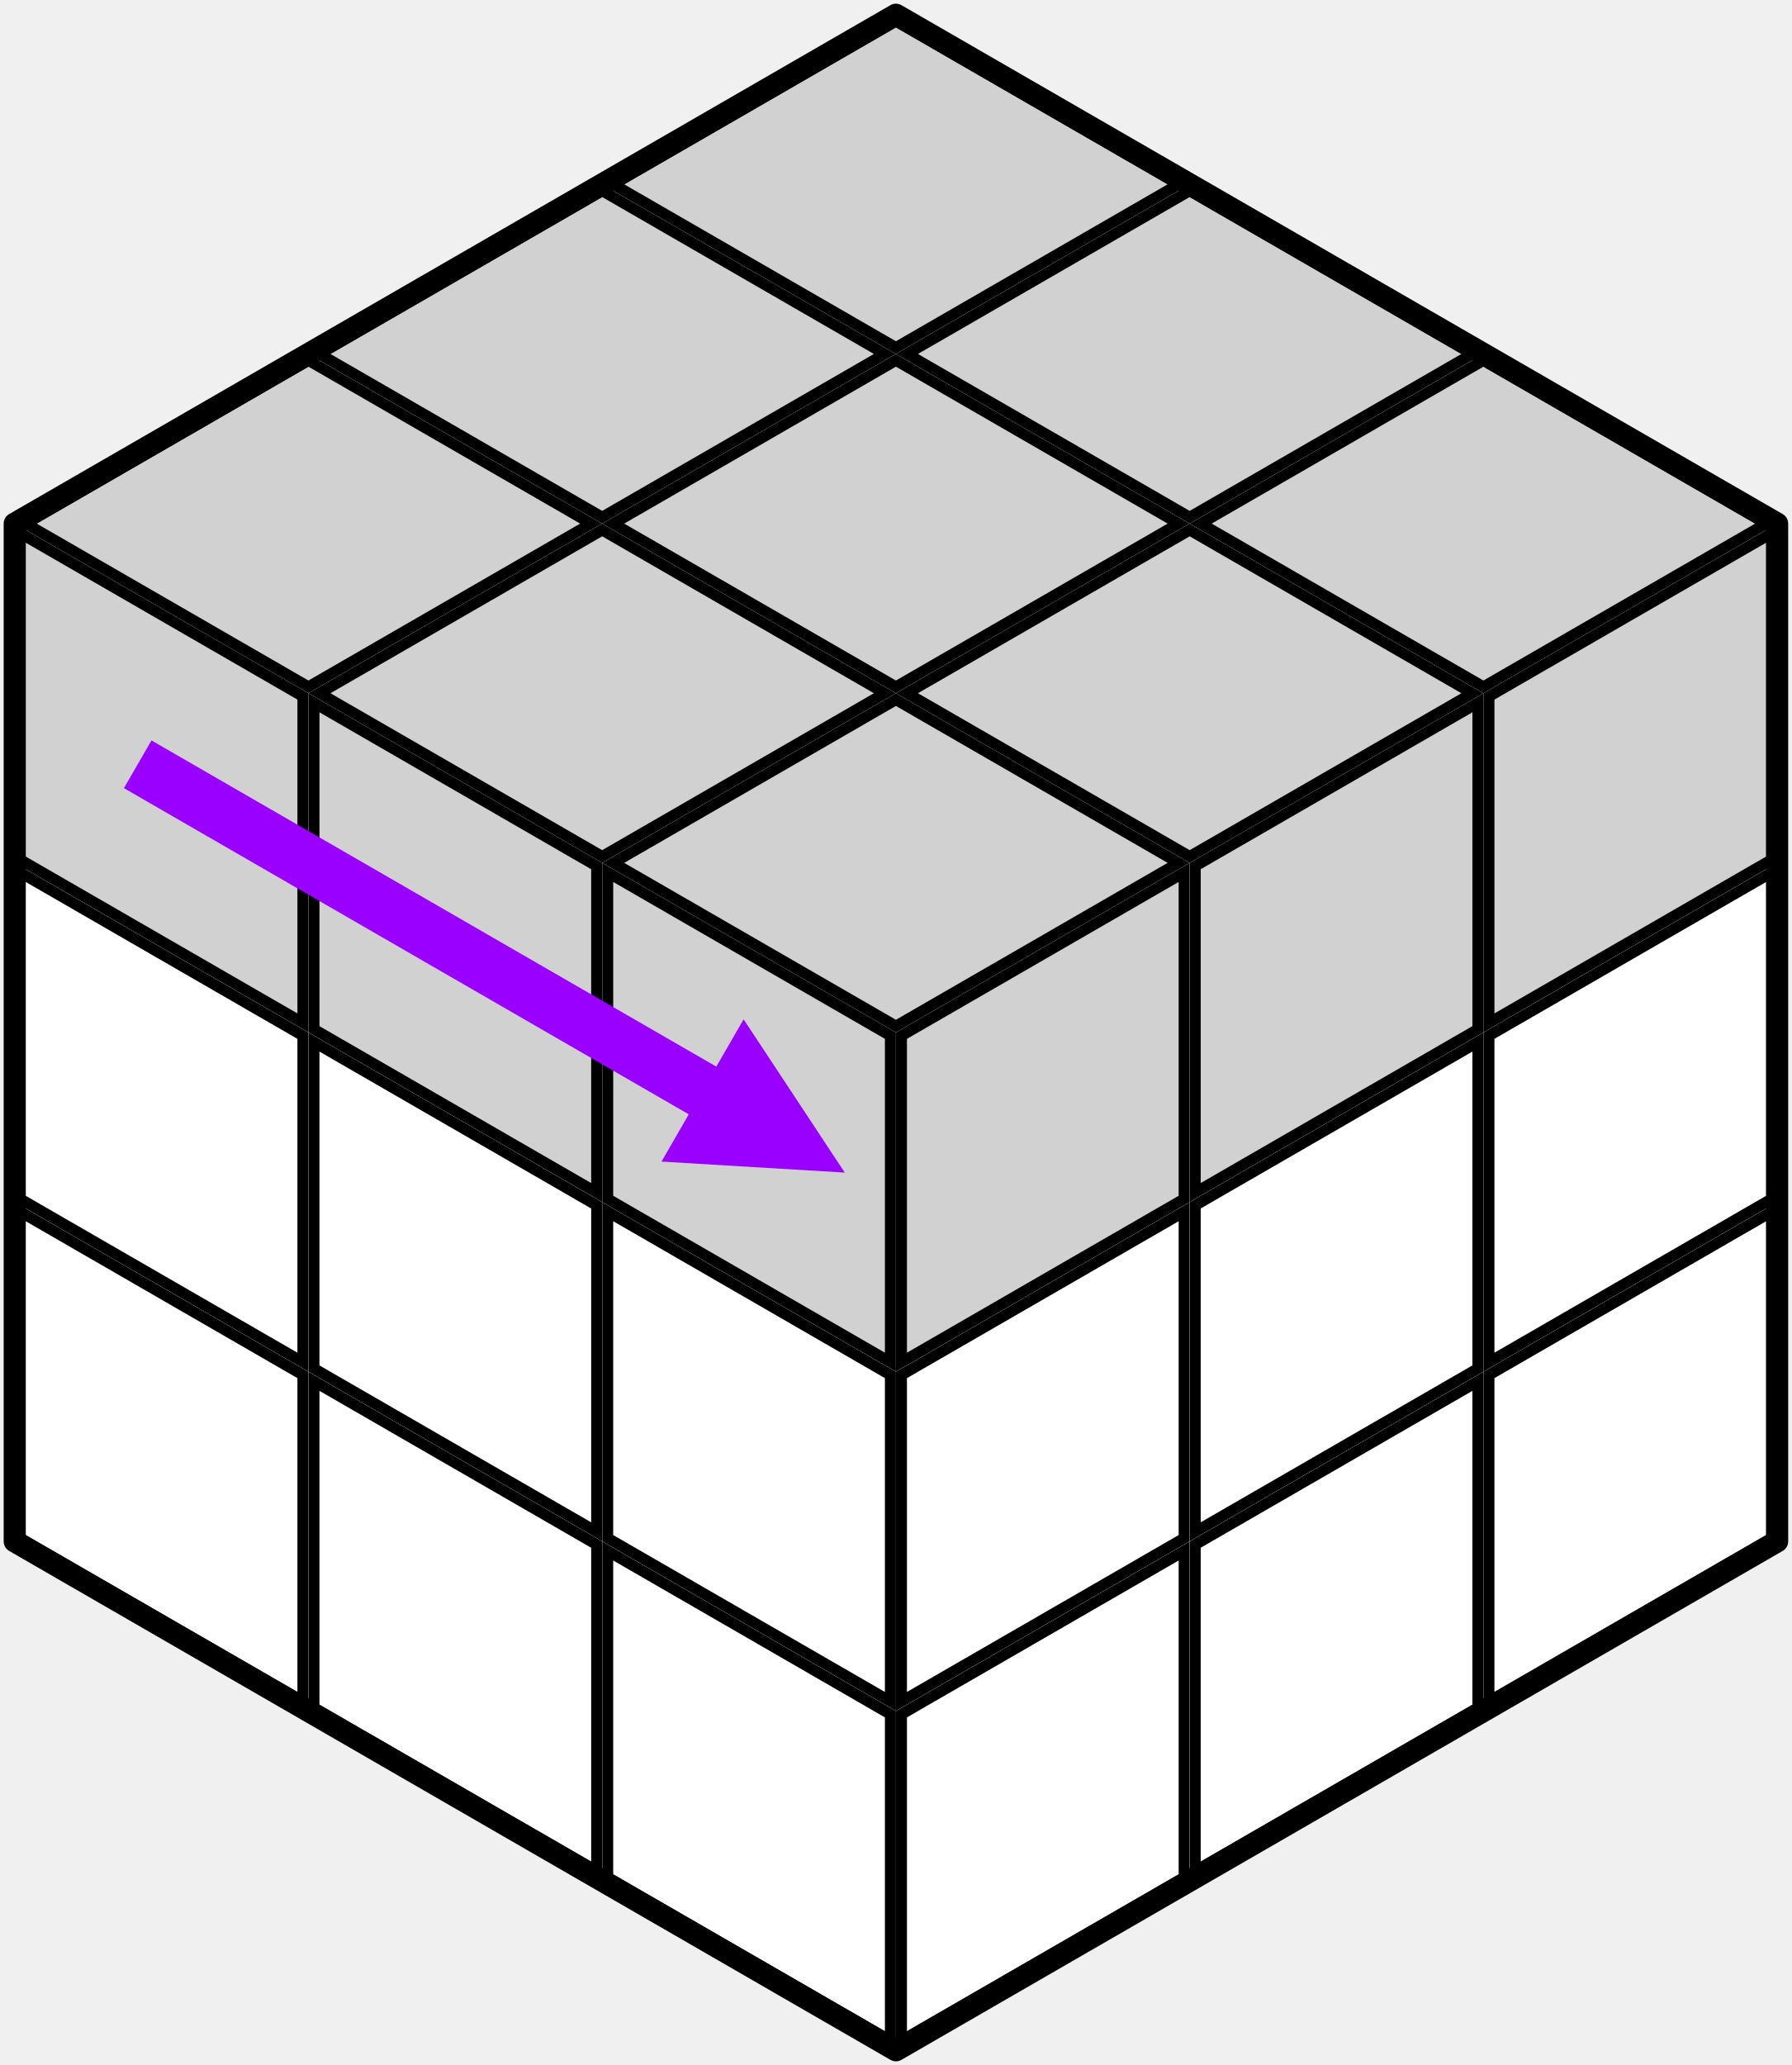
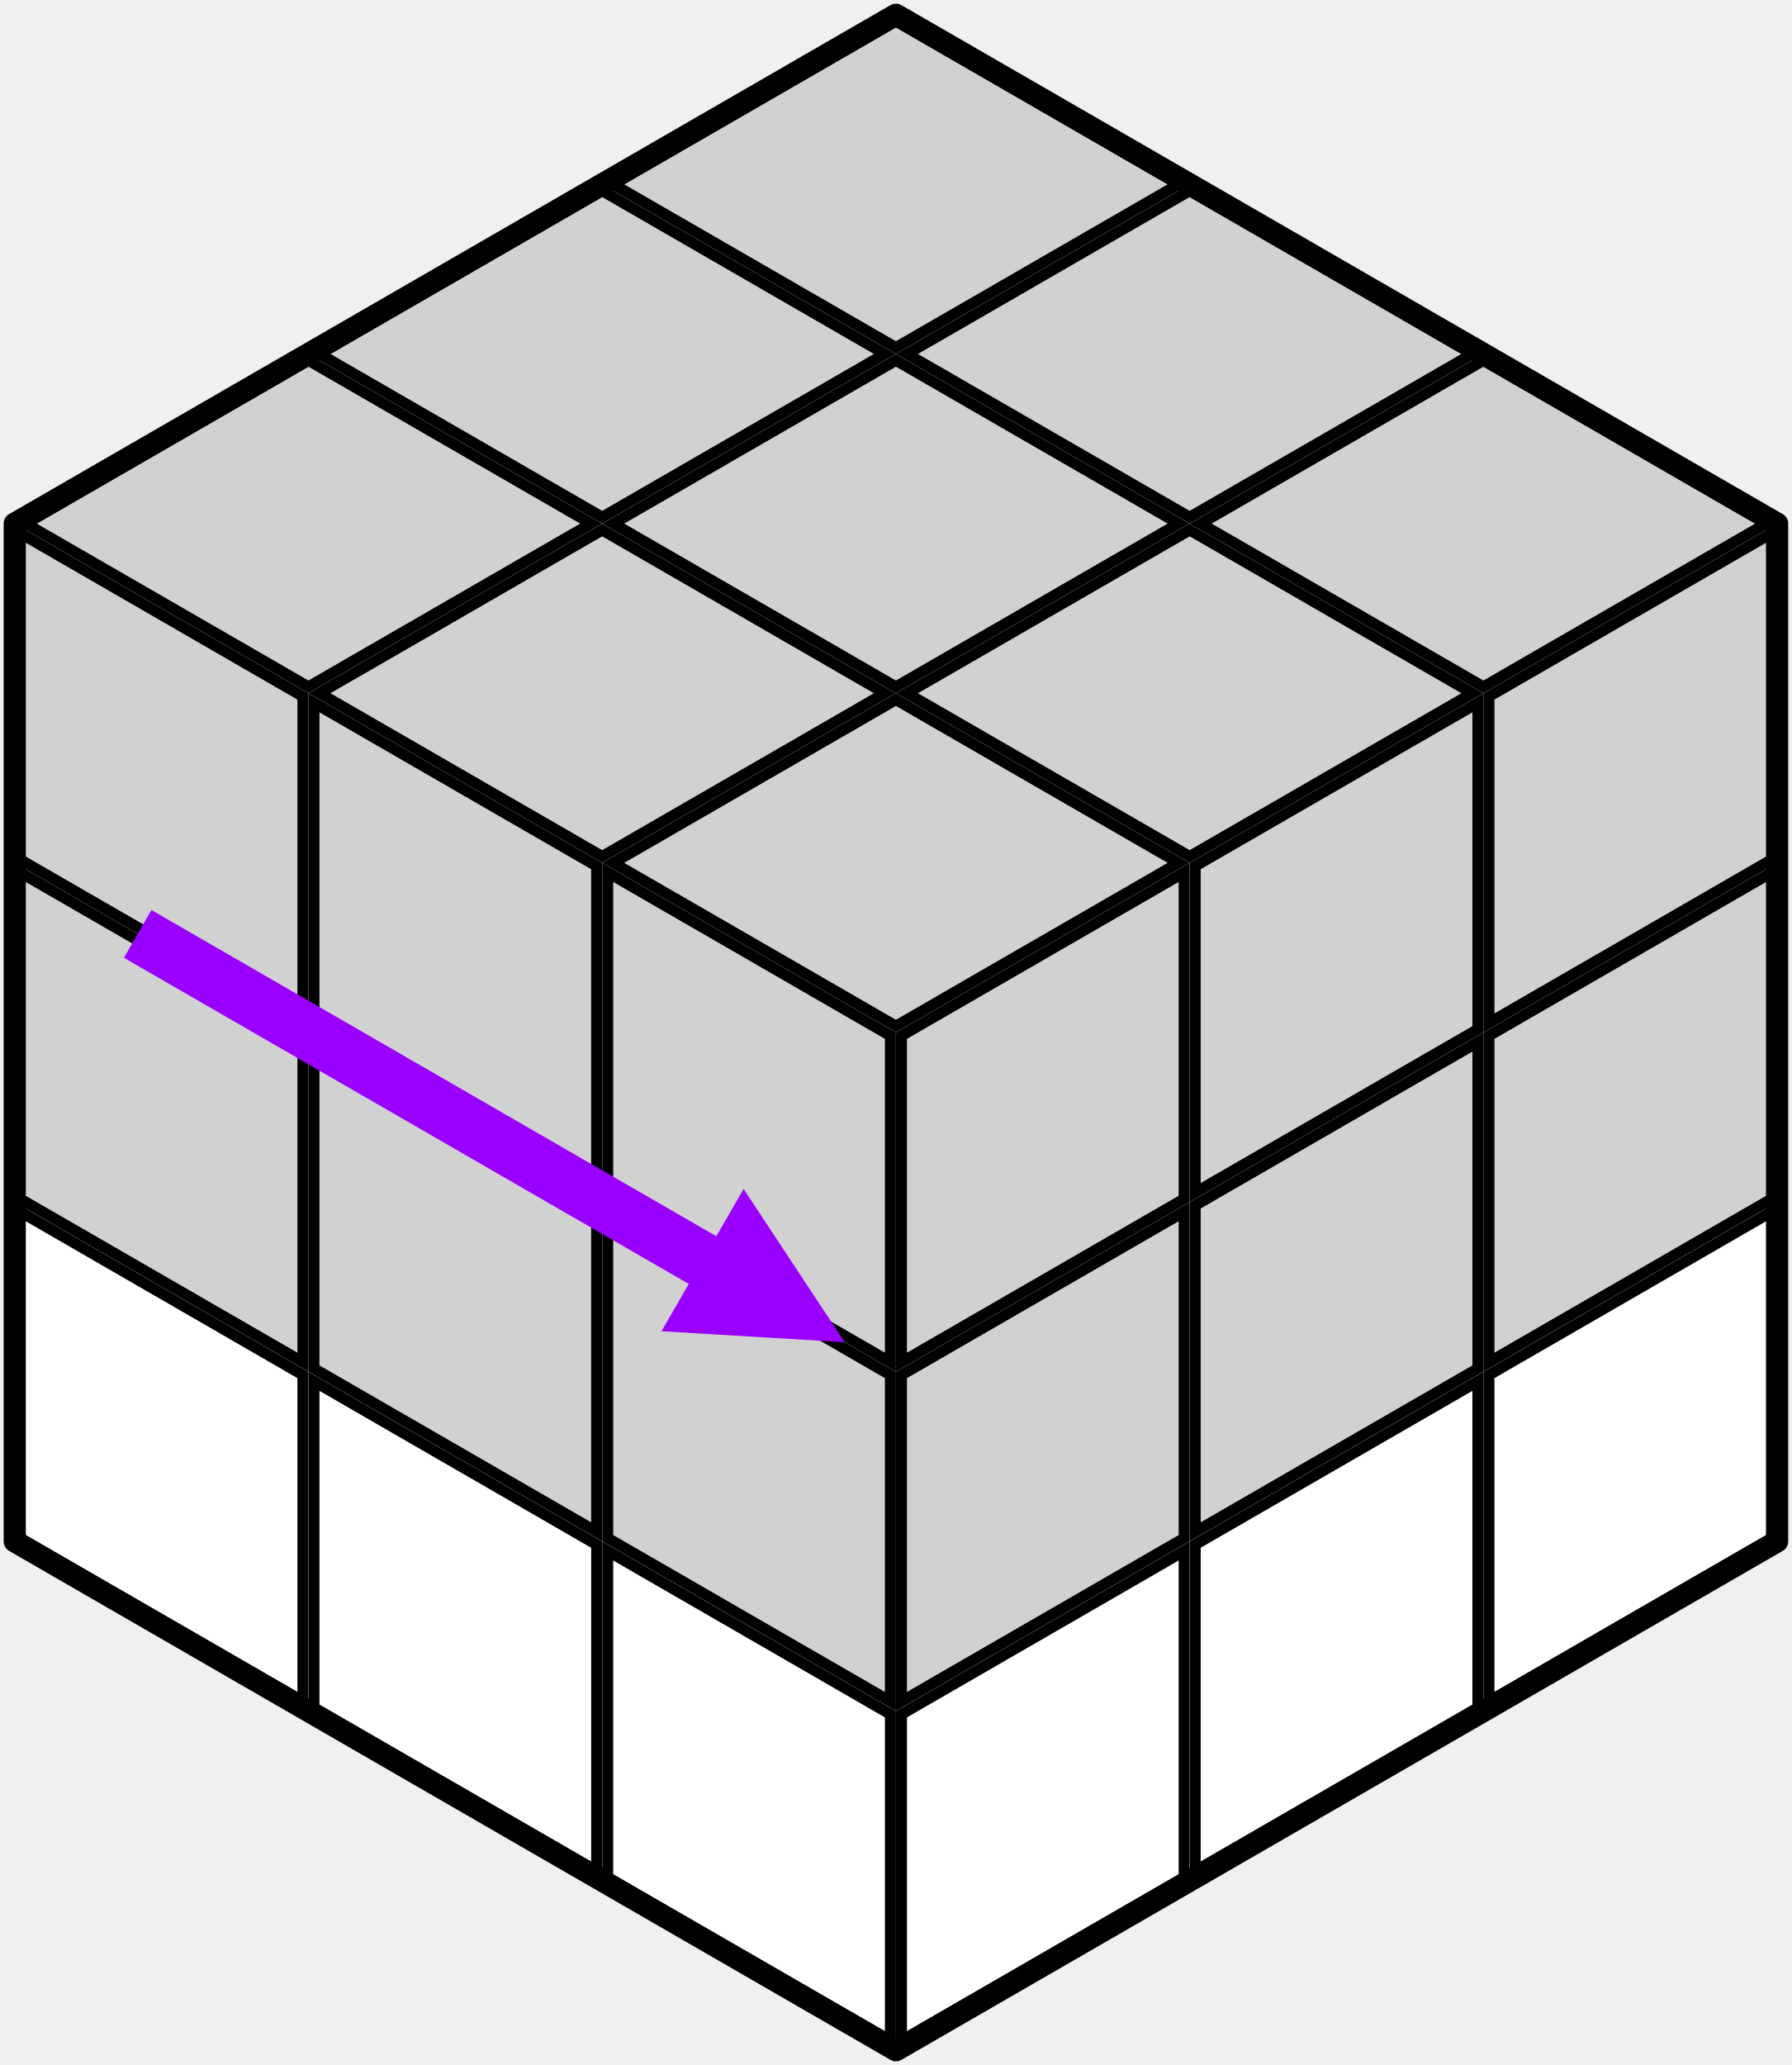
<svg xmlns="http://www.w3.org/2000/svg" style="isolation:isolate" viewBox="-1 -1 122 140.564" width="122pt" height="140.564pt">
  <defs>
-     <clipPath id="_clipPath_zdGNw6sazPw9YvNGgi5myZlsGpe1hYs4">
+     <clipPath id="_clipPath_UDgjv7HsddBkeXH6hrLqH5bBbLX1CbrI">
      <rect x="-1" y="-1" width="122" height="140.564" />
    </clipPath>
  </defs>
-   <g clip-path="url(#_clipPath_zdGNw6sazPw9YvNGgi5myZlsGpe1hYs4)">
-     <mask id="_mask_HaIx2vJIKYjqVZ3bAILKoR0B1xn70anb">
+   <g clip-path="url(#_clipPath_UDgjv7HsddBkeXH6hrLqH5bBbLX1CbrI)">
+     <mask id="_mask_5sBBRNcTf1p5OftSYCnmDIqsojIYVzKH">
      <path d=" M 20 23.094 L 40 34.641 L 20 46.188 L 0 34.641 L 20 23.094 Z " fill="white" stroke="none" />
    </mask>
    <path d=" M 20 23.094 L 40 34.641 L 20 46.188 L 0 34.641 L 20 23.094 Z " fill="rgb(209,209,209)" />
-     <path d=" M 20 23.094 L 40 34.641 L 20 46.188 L 0 34.641 L 20 23.094 Z " fill="rgb(209,209,209)" mask="url(#_mask_HaIx2vJIKYjqVZ3bAILKoR0B1xn70anb)" vector-effect="non-scaling-stroke" stroke-width="2" stroke="rgb(0,0,0)" stroke-linejoin="round" stroke-linecap="round" stroke-miterlimit="3" />
-     <mask id="_mask_VshHK6mUQEwhTeh0Ttg4W7qcCDwVT2Og">
+     <path d=" M 20 23.094 L 40 34.641 L 20 46.188 L 0 34.641 L 20 23.094 Z " fill="rgb(209,209,209)" mask="url(#_mask_5sBBRNcTf1p5OftSYCnmDIqsojIYVzKH)" vector-effect="non-scaling-stroke" stroke-width="2" stroke="rgb(0,0,0)" stroke-linejoin="round" stroke-linecap="round" stroke-miterlimit="3" />
+     <mask id="_mask_RKAhQOx7cJgjqQTgj7bvom9v39wLkGyv">
      <path d=" M 40 34.641 L 60 46.188 L 40 57.735 L 20 46.188 L 40 34.641 Z " fill="white" stroke="none" />
    </mask>
    <path d=" M 40 34.641 L 60 46.188 L 40 57.735 L 20 46.188 L 40 34.641 Z " fill="rgb(209,209,209)" />
-     <path d=" M 40 34.641 L 60 46.188 L 40 57.735 L 20 46.188 L 40 34.641 Z " fill="rgb(209,209,209)" mask="url(#_mask_VshHK6mUQEwhTeh0Ttg4W7qcCDwVT2Og)" vector-effect="non-scaling-stroke" stroke-width="2" stroke="rgb(0,0,0)" stroke-linejoin="round" stroke-linecap="round" stroke-miterlimit="3" />
-     <mask id="_mask_veQMCz6BGmyvPSURCzsKrL3VVs8tvexn">
+     <path d=" M 40 34.641 L 60 46.188 L 40 57.735 L 20 46.188 L 40 34.641 Z " fill="rgb(209,209,209)" mask="url(#_mask_RKAhQOx7cJgjqQTgj7bvom9v39wLkGyv)" vector-effect="non-scaling-stroke" stroke-width="2" stroke="rgb(0,0,0)" stroke-linejoin="round" stroke-linecap="round" stroke-miterlimit="3" />
+     <mask id="_mask_lxR1rNjNn8qCwOJJsKCqx7ZIuZwV8QvD">
      <path d=" M 60 46.188 L 80 57.735 L 60 69.282 L 40 57.735 L 60 46.188 Z " fill="white" stroke="none" />
    </mask>
    <path d=" M 60 46.188 L 80 57.735 L 60 69.282 L 40 57.735 L 60 46.188 Z " fill="rgb(209,209,209)" />
-     <path d=" M 60 46.188 L 80 57.735 L 60 69.282 L 40 57.735 L 60 46.188 Z " fill="rgb(209,209,209)" mask="url(#_mask_veQMCz6BGmyvPSURCzsKrL3VVs8tvexn)" vector-effect="non-scaling-stroke" stroke-width="2" stroke="rgb(0,0,0)" stroke-linejoin="round" stroke-linecap="round" stroke-miterlimit="3" />
-     <mask id="_mask_hCd9hDUfa0zxUO9KXu91ds4F8aQThOWg">
+     <path d=" M 60 46.188 L 80 57.735 L 60 69.282 L 40 57.735 L 60 46.188 Z " fill="rgb(209,209,209)" mask="url(#_mask_lxR1rNjNn8qCwOJJsKCqx7ZIuZwV8QvD)" vector-effect="non-scaling-stroke" stroke-width="2" stroke="rgb(0,0,0)" stroke-linejoin="round" stroke-linecap="round" stroke-miterlimit="3" />
+     <mask id="_mask_e1KkDSLOKU214RuHENrIOnyNGOyFxThl">
      <path d=" M 40 80.829 L 60 92.376 L 60 69.282 L 40 57.735 L 40 80.829 Z " fill="white" stroke="none" />
    </mask>
    <path d=" M 40 80.829 L 60 92.376 L 60 69.282 L 40 57.735 L 40 80.829 Z " fill="rgb(209,209,209)" />
-     <path d=" M 40 80.829 L 60 92.376 L 60 69.282 L 40 57.735 L 40 80.829 Z " fill="rgb(209,209,209)" mask="url(#_mask_hCd9hDUfa0zxUO9KXu91ds4F8aQThOWg)" vector-effect="non-scaling-stroke" stroke-width="2" stroke="rgb(0,0,0)" stroke-linejoin="round" stroke-linecap="round" stroke-miterlimit="3" />
-     <mask id="_mask_tBUGvTuRU4KQT1mKcXROHc4rIXRjULN0">
+     <path d=" M 40 80.829 L 60 92.376 L 60 69.282 L 40 57.735 L 40 80.829 Z " fill="rgb(209,209,209)" mask="url(#_mask_e1KkDSLOKU214RuHENrIOnyNGOyFxThl)" vector-effect="non-scaling-stroke" stroke-width="2" stroke="rgb(0,0,0)" stroke-linejoin="round" stroke-linecap="round" stroke-miterlimit="3" />
+     <mask id="_mask_Vf3VKmbljWq18ndrnjIJJCbEYAhr20dD">
      <path d=" M 80 80.829 L 60 92.376 L 60 69.282 L 80 57.735 L 80 80.829 Z " fill="white" stroke="none" />
    </mask>
    <path d=" M 80 80.829 L 60 92.376 L 60 69.282 L 80 57.735 L 80 80.829 Z " fill="rgb(209,209,209)" />
-     <path d=" M 80 80.829 L 60 92.376 L 60 69.282 L 80 57.735 L 80 80.829 Z " fill="rgb(209,209,209)" mask="url(#_mask_tBUGvTuRU4KQT1mKcXROHc4rIXRjULN0)" vector-effect="non-scaling-stroke" stroke-width="2" stroke="rgb(0,0,0)" stroke-linejoin="round" stroke-linecap="round" stroke-miterlimit="3" />
-     <mask id="_mask_O7IAwX1iUwKWdd3uCmhwPeyZYmhwTtVf">
+     <path d=" M 80 80.829 L 60 92.376 L 60 69.282 L 80 57.735 L 80 80.829 Z " fill="rgb(209,209,209)" mask="url(#_mask_Vf3VKmbljWq18ndrnjIJJCbEYAhr20dD)" vector-effect="non-scaling-stroke" stroke-width="2" stroke="rgb(0,0,0)" stroke-linejoin="round" stroke-linecap="round" stroke-miterlimit="3" />
+     <mask id="_mask_B8fsdaDqRkucGRYbv3D8pT8WyMIWkAx0">
      <path d=" M 80 103.923 L 60 115.47 L 60 92.376 L 80 80.829 L 80 103.923 Z " fill="white" stroke="none" />
    </mask>
-     <path d=" M 80 103.923 L 60 115.47 L 60 92.376 L 80 80.829 L 80 103.923 Z " fill="rgb(255,255,255)" />
-     <path d=" M 80 103.923 L 60 115.47 L 60 92.376 L 80 80.829 L 80 103.923 Z " fill="rgb(255,255,255)" mask="url(#_mask_O7IAwX1iUwKWdd3uCmhwPeyZYmhwTtVf)" vector-effect="non-scaling-stroke" stroke-width="2" stroke="rgb(0,0,0)" stroke-linejoin="round" stroke-linecap="round" stroke-miterlimit="3" />
-     <mask id="_mask_FsIS5ebrm9DYTFn3va6CUT8YnEazgYyV">
+     <path d=" M 80 103.923 L 60 115.47 L 60 92.376 L 80 80.829 L 80 103.923 Z " fill="rgb(209,209,209)" />
+     <path d=" M 80 103.923 L 60 115.47 L 60 92.376 L 80 80.829 L 80 103.923 Z " fill="rgb(209,209,209)" mask="url(#_mask_B8fsdaDqRkucGRYbv3D8pT8WyMIWkAx0)" vector-effect="non-scaling-stroke" stroke-width="2" stroke="rgb(0,0,0)" stroke-linejoin="round" stroke-linecap="round" stroke-miterlimit="3" />
+     <mask id="_mask_Uobi4LVsMCL0vWMFEaWPSEdkwy1zyMfv">
      <path d=" M 80 127.017 L 60 138.564 L 60 115.47 L 80 103.923 L 80 127.017 Z " fill="white" stroke="none" />
    </mask>
    <path d=" M 80 127.017 L 60 138.564 L 60 115.47 L 80 103.923 L 80 127.017 Z " fill="rgb(255,255,255)" />
-     <path d=" M 80 127.017 L 60 138.564 L 60 115.47 L 80 103.923 L 80 127.017 Z " fill="rgb(255,255,255)" mask="url(#_mask_FsIS5ebrm9DYTFn3va6CUT8YnEazgYyV)" vector-effect="non-scaling-stroke" stroke-width="2" stroke="rgb(0,0,0)" stroke-linejoin="round" stroke-linecap="round" stroke-miterlimit="3" />
-     <mask id="_mask_L2JQDZYuJRTFhvQt46XKLtZikmVkScFh">
+     <path d=" M 80 127.017 L 60 138.564 L 60 115.47 L 80 103.923 L 80 127.017 Z " fill="rgb(255,255,255)" mask="url(#_mask_Uobi4LVsMCL0vWMFEaWPSEdkwy1zyMfv)" vector-effect="non-scaling-stroke" stroke-width="2" stroke="rgb(0,0,0)" stroke-linejoin="round" stroke-linecap="round" stroke-miterlimit="3" />
+     <mask id="_mask_sZMUr96X3VeAfcMCzBxwbtXXJsn2Xi6G">
      <path d=" M 100 69.282 L 80 80.829 L 80 57.735 L 100 46.188 L 100 69.282 Z " fill="white" stroke="none" />
    </mask>
    <path d=" M 100 69.282 L 80 80.829 L 80 57.735 L 100 46.188 L 100 69.282 Z " fill="rgb(209,209,209)" />
-     <path d=" M 100 69.282 L 80 80.829 L 80 57.735 L 100 46.188 L 100 69.282 Z " fill="rgb(209,209,209)" mask="url(#_mask_L2JQDZYuJRTFhvQt46XKLtZikmVkScFh)" vector-effect="non-scaling-stroke" stroke-width="2" stroke="rgb(0,0,0)" stroke-linejoin="round" stroke-linecap="round" stroke-miterlimit="3" />
-     <mask id="_mask_vTm1cXjp0Ltb5FWz4QbOW8QQ0wmfqQQ5">
+     <path d=" M 100 69.282 L 80 80.829 L 80 57.735 L 100 46.188 L 100 69.282 Z " fill="rgb(209,209,209)" mask="url(#_mask_sZMUr96X3VeAfcMCzBxwbtXXJsn2Xi6G)" vector-effect="non-scaling-stroke" stroke-width="2" stroke="rgb(0,0,0)" stroke-linejoin="round" stroke-linecap="round" stroke-miterlimit="3" />
+     <mask id="_mask_DAzN8PzVr3MUwI659d32w7xFKvMdAops">
      <path d=" M 100 92.376 L 80 103.923 L 80 80.829 L 100 69.282 L 100 92.376 Z " fill="white" stroke="none" />
    </mask>
-     <path d=" M 100 92.376 L 80 103.923 L 80 80.829 L 100 69.282 L 100 92.376 Z " fill="rgb(255,255,255)" />
-     <path d=" M 100 92.376 L 80 103.923 L 80 80.829 L 100 69.282 L 100 92.376 Z " fill="rgb(255,255,255)" mask="url(#_mask_vTm1cXjp0Ltb5FWz4QbOW8QQ0wmfqQQ5)" vector-effect="non-scaling-stroke" stroke-width="2" stroke="rgb(0,0,0)" stroke-linejoin="round" stroke-linecap="round" stroke-miterlimit="3" />
-     <mask id="_mask_xz1jdGg6tCZ9d21omIf8ltBjjOrrNOtS">
+     <path d=" M 100 92.376 L 80 103.923 L 80 80.829 L 100 69.282 L 100 92.376 Z " fill="rgb(209,209,209)" />
+     <path d=" M 100 92.376 L 80 103.923 L 80 80.829 L 100 69.282 L 100 92.376 Z " fill="rgb(209,209,209)" mask="url(#_mask_DAzN8PzVr3MUwI659d32w7xFKvMdAops)" vector-effect="non-scaling-stroke" stroke-width="2" stroke="rgb(0,0,0)" stroke-linejoin="round" stroke-linecap="round" stroke-miterlimit="3" />
+     <mask id="_mask_AKzumRkOhQ4oqrqua19ArcRub17zC39I">
      <path d=" M 100 115.47 L 80 127.017 L 80 103.923 L 100 92.376 L 100 115.47 Z " fill="white" stroke="none" />
    </mask>
    <path d=" M 100 115.47 L 80 127.017 L 80 103.923 L 100 92.376 L 100 115.47 Z " fill="rgb(255,255,255)" />
-     <path d=" M 100 115.47 L 80 127.017 L 80 103.923 L 100 92.376 L 100 115.47 Z " fill="rgb(255,255,255)" mask="url(#_mask_xz1jdGg6tCZ9d21omIf8ltBjjOrrNOtS)" vector-effect="non-scaling-stroke" stroke-width="2" stroke="rgb(0,0,0)" stroke-linejoin="round" stroke-linecap="round" stroke-miterlimit="3" />
-     <mask id="_mask_TfnB5ATOwA0NUz3MIBq0UdiNYA1hSNOi">
+     <path d=" M 100 115.47 L 80 127.017 L 80 103.923 L 100 92.376 L 100 115.47 Z " fill="rgb(255,255,255)" mask="url(#_mask_AKzumRkOhQ4oqrqua19ArcRub17zC39I)" vector-effect="non-scaling-stroke" stroke-width="2" stroke="rgb(0,0,0)" stroke-linejoin="round" stroke-linecap="round" stroke-miterlimit="3" />
+     <mask id="_mask_E1iuP10WgeZdQMTkn5nCt037uXayZcmk">
      <path d=" M 120 57.735 L 100 69.282 L 100 46.188 L 120 34.641 L 120 57.735 Z " fill="white" stroke="none" />
    </mask>
    <path d=" M 120 57.735 L 100 69.282 L 100 46.188 L 120 34.641 L 120 57.735 Z " fill="rgb(209,209,209)" />
-     <path d=" M 120 57.735 L 100 69.282 L 100 46.188 L 120 34.641 L 120 57.735 Z " fill="rgb(209,209,209)" mask="url(#_mask_TfnB5ATOwA0NUz3MIBq0UdiNYA1hSNOi)" vector-effect="non-scaling-stroke" stroke-width="2" stroke="rgb(0,0,0)" stroke-linejoin="round" stroke-linecap="round" stroke-miterlimit="3" />
-     <mask id="_mask_cKU2W0935CrmwO8lwhIlD5diBHOAIbon">
+     <path d=" M 120 57.735 L 100 69.282 L 100 46.188 L 120 34.641 L 120 57.735 Z " fill="rgb(209,209,209)" mask="url(#_mask_E1iuP10WgeZdQMTkn5nCt037uXayZcmk)" vector-effect="non-scaling-stroke" stroke-width="2" stroke="rgb(0,0,0)" stroke-linejoin="round" stroke-linecap="round" stroke-miterlimit="3" />
+     <mask id="_mask_ZmUHfwVcZcML98gn1kCo1vk7uaoUjm3s">
      <path d=" M 120 80.829 L 100 92.376 L 100 69.282 L 120 57.735 L 120 80.829 Z " fill="white" stroke="none" />
    </mask>
-     <path d=" M 120 80.829 L 100 92.376 L 100 69.282 L 120 57.735 L 120 80.829 Z " fill="rgb(255,255,255)" />
-     <path d=" M 120 80.829 L 100 92.376 L 100 69.282 L 120 57.735 L 120 80.829 Z " fill="rgb(255,255,255)" mask="url(#_mask_cKU2W0935CrmwO8lwhIlD5diBHOAIbon)" vector-effect="non-scaling-stroke" stroke-width="2" stroke="rgb(0,0,0)" stroke-linejoin="round" stroke-linecap="round" stroke-miterlimit="3" />
-     <mask id="_mask_fxGmh52HFxt58pXABI3pFgkYkiui6FXa">
+     <path d=" M 120 80.829 L 100 92.376 L 100 69.282 L 120 57.735 L 120 80.829 Z " fill="rgb(209,209,209)" />
+     <path d=" M 120 80.829 L 100 92.376 L 100 69.282 L 120 57.735 L 120 80.829 Z " fill="rgb(209,209,209)" mask="url(#_mask_ZmUHfwVcZcML98gn1kCo1vk7uaoUjm3s)" vector-effect="non-scaling-stroke" stroke-width="2" stroke="rgb(0,0,0)" stroke-linejoin="round" stroke-linecap="round" stroke-miterlimit="3" />
+     <mask id="_mask_S8YlB267kbFSQwwiBMIsY7XL06Mh4N3X">
      <path d=" M 120 103.923 L 100 115.47 L 100 92.376 L 120 80.829 L 120 103.923 Z " fill="white" stroke="none" />
    </mask>
    <path d=" M 120 103.923 L 100 115.47 L 100 92.376 L 120 80.829 L 120 103.923 Z " fill="rgb(255,255,255)" />
-     <path d=" M 120 103.923 L 100 115.47 L 100 92.376 L 120 80.829 L 120 103.923 Z " fill="rgb(255,255,255)" mask="url(#_mask_fxGmh52HFxt58pXABI3pFgkYkiui6FXa)" vector-effect="non-scaling-stroke" stroke-width="2" stroke="rgb(0,0,0)" stroke-linejoin="round" stroke-linecap="round" stroke-miterlimit="3" />
-     <mask id="_mask_x7MhxSMRehpF6JjOi89MkSAiKR2tKaAD">
+     <path d=" M 120 103.923 L 100 115.47 L 100 92.376 L 120 80.829 L 120 103.923 Z " fill="rgb(255,255,255)" mask="url(#_mask_S8YlB267kbFSQwwiBMIsY7XL06Mh4N3X)" vector-effect="non-scaling-stroke" stroke-width="2" stroke="rgb(0,0,0)" stroke-linejoin="round" stroke-linecap="round" stroke-miterlimit="3" />
+     <mask id="_mask_LdKH9ONdOiw9xBtynpJFIDc6h4xK95C6">
      <path d=" M 40 103.923 L 60 115.47 L 60 92.376 L 40 80.829 L 40 103.923 Z " fill="white" stroke="none" />
    </mask>
-     <path d=" M 40 103.923 L 60 115.47 L 60 92.376 L 40 80.829 L 40 103.923 Z " fill="rgb(255,255,255)" />
-     <path d=" M 40 103.923 L 60 115.47 L 60 92.376 L 40 80.829 L 40 103.923 Z " fill="rgb(255,255,255)" mask="url(#_mask_x7MhxSMRehpF6JjOi89MkSAiKR2tKaAD)" vector-effect="non-scaling-stroke" stroke-width="2" stroke="rgb(0,0,0)" stroke-linejoin="round" stroke-linecap="round" stroke-miterlimit="3" />
-     <mask id="_mask_P9ip4Nz4r7we31x86lkrJcw4gRhLVOym">
+     <path d=" M 40 103.923 L 60 115.47 L 60 92.376 L 40 80.829 L 40 103.923 Z " fill="rgb(209,209,209)" />
+     <path d=" M 40 103.923 L 60 115.47 L 60 92.376 L 40 80.829 L 40 103.923 Z " fill="rgb(209,209,209)" mask="url(#_mask_LdKH9ONdOiw9xBtynpJFIDc6h4xK95C6)" vector-effect="non-scaling-stroke" stroke-width="2" stroke="rgb(0,0,0)" stroke-linejoin="round" stroke-linecap="round" stroke-miterlimit="3" />
+     <mask id="_mask_fwU47MwYj9dMGUrbakPujLvmX6IGgMxO">
      <path d=" M 40 127.017 L 60 138.564 L 60 115.47 L 40 103.923 L 40 127.017 Z " fill="white" stroke="none" />
    </mask>
    <path d=" M 40 127.017 L 60 138.564 L 60 115.47 L 40 103.923 L 40 127.017 Z " fill="rgb(255,255,255)" />
-     <path d=" M 40 127.017 L 60 138.564 L 60 115.47 L 40 103.923 L 40 127.017 Z " fill="rgb(255,255,255)" mask="url(#_mask_P9ip4Nz4r7we31x86lkrJcw4gRhLVOym)" vector-effect="non-scaling-stroke" stroke-width="2" stroke="rgb(0,0,0)" stroke-linejoin="round" stroke-linecap="round" stroke-miterlimit="3" />
-     <mask id="_mask_8ngGOjNxC1q4bHzooMBkk7WSgK4Xly3f">
+     <path d=" M 40 127.017 L 60 138.564 L 60 115.47 L 40 103.923 L 40 127.017 Z " fill="rgb(255,255,255)" mask="url(#_mask_fwU47MwYj9dMGUrbakPujLvmX6IGgMxO)" vector-effect="non-scaling-stroke" stroke-width="2" stroke="rgb(0,0,0)" stroke-linejoin="round" stroke-linecap="round" stroke-miterlimit="3" />
+     <mask id="_mask_LDUDAHeLJWoS85aMrRCFjao9RWVbjhXa">
      <path d=" M 20 69.282 L 40 80.829 L 40 57.735 L 20 46.188 L 20 69.282 Z " fill="white" stroke="none" />
    </mask>
    <path d=" M 20 69.282 L 40 80.829 L 40 57.735 L 20 46.188 L 20 69.282 Z " fill="rgb(209,209,209)" />
-     <path d=" M 20 69.282 L 40 80.829 L 40 57.735 L 20 46.188 L 20 69.282 Z " fill="rgb(209,209,209)" mask="url(#_mask_8ngGOjNxC1q4bHzooMBkk7WSgK4Xly3f)" vector-effect="non-scaling-stroke" stroke-width="2" stroke="rgb(0,0,0)" stroke-linejoin="round" stroke-linecap="round" stroke-miterlimit="3" />
-     <mask id="_mask_hijDxQEhzXos34767Xhyr2alCu4LS76N">
+     <path d=" M 20 69.282 L 40 80.829 L 40 57.735 L 20 46.188 L 20 69.282 Z " fill="rgb(209,209,209)" mask="url(#_mask_LDUDAHeLJWoS85aMrRCFjao9RWVbjhXa)" vector-effect="non-scaling-stroke" stroke-width="2" stroke="rgb(0,0,0)" stroke-linejoin="round" stroke-linecap="round" stroke-miterlimit="3" />
+     <mask id="_mask_q0o8wz9JKkSKqAbJ1hLsU5rI5P5Tzr1c">
      <path d=" M 20 92.376 L 40 103.923 L 40 80.829 L 20 69.282 L 20 92.376 Z " fill="white" stroke="none" />
    </mask>
-     <path d=" M 20 92.376 L 40 103.923 L 40 80.829 L 20 69.282 L 20 92.376 Z " fill="rgb(255,255,255)" />
-     <path d=" M 20 92.376 L 40 103.923 L 40 80.829 L 20 69.282 L 20 92.376 Z " fill="rgb(255,255,255)" mask="url(#_mask_hijDxQEhzXos34767Xhyr2alCu4LS76N)" vector-effect="non-scaling-stroke" stroke-width="2" stroke="rgb(0,0,0)" stroke-linejoin="round" stroke-linecap="round" stroke-miterlimit="3" />
-     <mask id="_mask_40ppOPZot3MQtg7jNSTinRdl0eKTFJ8X">
+     <path d=" M 20 92.376 L 40 103.923 L 40 80.829 L 20 69.282 L 20 92.376 Z " fill="rgb(209,209,209)" />
+     <path d=" M 20 92.376 L 40 103.923 L 40 80.829 L 20 69.282 L 20 92.376 Z " fill="rgb(209,209,209)" mask="url(#_mask_q0o8wz9JKkSKqAbJ1hLsU5rI5P5Tzr1c)" vector-effect="non-scaling-stroke" stroke-width="2" stroke="rgb(0,0,0)" stroke-linejoin="round" stroke-linecap="round" stroke-miterlimit="3" />
+     <mask id="_mask_oIw7z5vcHYO9M0VqUMo4ewztuXkGpgw8">
      <path d=" M 20 115.47 L 40 127.017 L 40 103.923 L 20 92.376 L 20 115.47 Z " fill="white" stroke="none" />
    </mask>
    <path d=" M 20 115.47 L 40 127.017 L 40 103.923 L 20 92.376 L 20 115.47 Z " fill="rgb(255,255,255)" />
-     <path d=" M 20 115.47 L 40 127.017 L 40 103.923 L 20 92.376 L 20 115.47 Z " fill="rgb(255,255,255)" mask="url(#_mask_40ppOPZot3MQtg7jNSTinRdl0eKTFJ8X)" vector-effect="non-scaling-stroke" stroke-width="2" stroke="rgb(0,0,0)" stroke-linejoin="round" stroke-linecap="round" stroke-miterlimit="3" />
-     <mask id="_mask_udlP1cUJ881LpGEAQpA7sxZMhotda9Qy">
+     <path d=" M 20 115.47 L 40 127.017 L 40 103.923 L 20 92.376 L 20 115.47 Z " fill="rgb(255,255,255)" mask="url(#_mask_oIw7z5vcHYO9M0VqUMo4ewztuXkGpgw8)" vector-effect="non-scaling-stroke" stroke-width="2" stroke="rgb(0,0,0)" stroke-linejoin="round" stroke-linecap="round" stroke-miterlimit="3" />
+     <mask id="_mask_lfV1pP44Oi7P6n2zzwqqIWbPTG6IH6tR">
      <path d=" M 0 57.735 L 20 69.282 L 20 46.188 L 0 34.641 L 0 57.735 Z " fill="white" stroke="none" />
    </mask>
    <path d=" M 0 57.735 L 20 69.282 L 20 46.188 L 0 34.641 L 0 57.735 Z " fill="rgb(209,209,209)" />
-     <path d=" M 0 57.735 L 20 69.282 L 20 46.188 L 0 34.641 L 0 57.735 Z " fill="rgb(209,209,209)" mask="url(#_mask_udlP1cUJ881LpGEAQpA7sxZMhotda9Qy)" vector-effect="non-scaling-stroke" stroke-width="2" stroke="rgb(0,0,0)" stroke-linejoin="round" stroke-linecap="round" stroke-miterlimit="3" />
-     <mask id="_mask_qNyYv03MdozeqFF1wZWsl2QBAsb9nbh0">
+     <path d=" M 0 57.735 L 20 69.282 L 20 46.188 L 0 34.641 L 0 57.735 Z " fill="rgb(209,209,209)" mask="url(#_mask_lfV1pP44Oi7P6n2zzwqqIWbPTG6IH6tR)" vector-effect="non-scaling-stroke" stroke-width="2" stroke="rgb(0,0,0)" stroke-linejoin="round" stroke-linecap="round" stroke-miterlimit="3" />
+     <mask id="_mask_YSOEufWkMzyOmhwUrDCFV30iAwy2VogY">
      <path d=" M 0 80.829 L 20 92.376 L 20 69.282 L 0 57.735 L 0 80.829 Z " fill="white" stroke="none" />
    </mask>
-     <path d=" M 0 80.829 L 20 92.376 L 20 69.282 L 0 57.735 L 0 80.829 Z " fill="rgb(255,255,255)" />
-     <path d=" M 0 80.829 L 20 92.376 L 20 69.282 L 0 57.735 L 0 80.829 Z " fill="rgb(255,255,255)" mask="url(#_mask_qNyYv03MdozeqFF1wZWsl2QBAsb9nbh0)" vector-effect="non-scaling-stroke" stroke-width="2" stroke="rgb(0,0,0)" stroke-linejoin="round" stroke-linecap="round" stroke-miterlimit="3" />
-     <mask id="_mask_cotOC8weE9XymJTh5nRF6b9B8cNaQJVM">
+     <path d=" M 0 80.829 L 20 92.376 L 20 69.282 L 0 57.735 L 0 80.829 Z " fill="rgb(209,209,209)" />
+     <path d=" M 0 80.829 L 20 92.376 L 20 69.282 L 0 57.735 L 0 80.829 Z " fill="rgb(209,209,209)" mask="url(#_mask_YSOEufWkMzyOmhwUrDCFV30iAwy2VogY)" vector-effect="non-scaling-stroke" stroke-width="2" stroke="rgb(0,0,0)" stroke-linejoin="round" stroke-linecap="round" stroke-miterlimit="3" />
+     <mask id="_mask_9pKSabRvTBw0JdQ6U7PdV0YWoLYx2N3l">
      <path d=" M 0 103.923 L 20 115.47 L 20 92.376 L 0 80.829 L 0 103.923 Z " fill="white" stroke="none" />
    </mask>
    <path d=" M 0 103.923 L 20 115.47 L 20 92.376 L 0 80.829 L 0 103.923 Z " fill="rgb(255,255,255)" />
-     <path d=" M 0 103.923 L 20 115.47 L 20 92.376 L 0 80.829 L 0 103.923 Z " fill="rgb(255,255,255)" mask="url(#_mask_cotOC8weE9XymJTh5nRF6b9B8cNaQJVM)" vector-effect="non-scaling-stroke" stroke-width="2" stroke="rgb(0,0,0)" stroke-linejoin="round" stroke-linecap="round" stroke-miterlimit="3" />
-     <mask id="_mask_Pdws5UmgLdLX0XcqbHPspwxIaKZz0l99">
+     <path d=" M 0 103.923 L 20 115.47 L 20 92.376 L 0 80.829 L 0 103.923 Z " fill="rgb(255,255,255)" mask="url(#_mask_9pKSabRvTBw0JdQ6U7PdV0YWoLYx2N3l)" vector-effect="non-scaling-stroke" stroke-width="2" stroke="rgb(0,0,0)" stroke-linejoin="round" stroke-linecap="round" stroke-miterlimit="3" />
+     <mask id="_mask_vMqnsQJH9GOCLZ110yoS40xtRo7CpXJP">
      <path d=" M 40 11.547 L 60 23.094 L 40 34.641 L 20 23.094 L 40 11.547 Z " fill="white" stroke="none" />
    </mask>
    <path d=" M 40 11.547 L 60 23.094 L 40 34.641 L 20 23.094 L 40 11.547 Z " fill="rgb(209,209,209)" />
-     <path d=" M 40 11.547 L 60 23.094 L 40 34.641 L 20 23.094 L 40 11.547 Z " fill="rgb(209,209,209)" mask="url(#_mask_Pdws5UmgLdLX0XcqbHPspwxIaKZz0l99)" vector-effect="non-scaling-stroke" stroke-width="2" stroke="rgb(0,0,0)" stroke-linejoin="round" stroke-linecap="round" stroke-miterlimit="3" />
-     <mask id="_mask_GuqB6porUxmJJ3utoJEjpVu3wmjU0s3s">
+     <path d=" M 40 11.547 L 60 23.094 L 40 34.641 L 20 23.094 L 40 11.547 Z " fill="rgb(209,209,209)" mask="url(#_mask_vMqnsQJH9GOCLZ110yoS40xtRo7CpXJP)" vector-effect="non-scaling-stroke" stroke-width="2" stroke="rgb(0,0,0)" stroke-linejoin="round" stroke-linecap="round" stroke-miterlimit="3" />
+     <mask id="_mask_Z3KmeaDFXaWMlng2AaUxDFUTT6OmOJdW">
      <path d=" M 60 23.094 L 80 34.641 L 60 46.188 L 40 34.641 L 60 23.094 Z " fill="white" stroke="none" />
    </mask>
    <path d=" M 60 23.094 L 80 34.641 L 60 46.188 L 40 34.641 L 60 23.094 Z " fill="rgb(209,209,209)" />
-     <path d=" M 60 23.094 L 80 34.641 L 60 46.188 L 40 34.641 L 60 23.094 Z " fill="rgb(209,209,209)" mask="url(#_mask_GuqB6porUxmJJ3utoJEjpVu3wmjU0s3s)" vector-effect="non-scaling-stroke" stroke-width="2" stroke="rgb(0,0,0)" stroke-linejoin="round" stroke-linecap="round" stroke-miterlimit="3" />
-     <mask id="_mask_ozrPHUrQZriOiqZNKDKm6lf3Smjy7Hvq">
+     <path d=" M 60 23.094 L 80 34.641 L 60 46.188 L 40 34.641 L 60 23.094 Z " fill="rgb(209,209,209)" mask="url(#_mask_Z3KmeaDFXaWMlng2AaUxDFUTT6OmOJdW)" vector-effect="non-scaling-stroke" stroke-width="2" stroke="rgb(0,0,0)" stroke-linejoin="round" stroke-linecap="round" stroke-miterlimit="3" />
+     <mask id="_mask_AOTHwaFf6p1sp5TXaksUuV4bstHSYUWY">
      <path d=" M 80 34.641 L 100 46.188 L 80 57.735 L 60 46.188 L 80 34.641 Z " fill="white" stroke="none" />
    </mask>
    <path d=" M 80 34.641 L 100 46.188 L 80 57.735 L 60 46.188 L 80 34.641 Z " fill="rgb(209,209,209)" />
-     <path d=" M 80 34.641 L 100 46.188 L 80 57.735 L 60 46.188 L 80 34.641 Z " fill="rgb(209,209,209)" mask="url(#_mask_ozrPHUrQZriOiqZNKDKm6lf3Smjy7Hvq)" vector-effect="non-scaling-stroke" stroke-width="2" stroke="rgb(0,0,0)" stroke-linejoin="round" stroke-linecap="round" stroke-miterlimit="3" />
-     <mask id="_mask_T3p3eSM45YajZMbCDboxxDogOWsKbfcw">
+     <path d=" M 80 34.641 L 100 46.188 L 80 57.735 L 60 46.188 L 80 34.641 Z " fill="rgb(209,209,209)" mask="url(#_mask_AOTHwaFf6p1sp5TXaksUuV4bstHSYUWY)" vector-effect="non-scaling-stroke" stroke-width="2" stroke="rgb(0,0,0)" stroke-linejoin="round" stroke-linecap="round" stroke-miterlimit="3" />
+     <mask id="_mask_xuk1mXVzPjG5fcUOxlT5yTkIkJfOoFUP">
      <path d=" M 60 0 L 80 11.547 L 60 23.094 L 40 11.547 L 60 0 Z " fill="white" stroke="none" />
    </mask>
    <path d=" M 60 0 L 80 11.547 L 60 23.094 L 40 11.547 L 60 0 Z " fill="rgb(209,209,209)" />
-     <path d=" M 60 0 L 80 11.547 L 60 23.094 L 40 11.547 L 60 0 Z " fill="rgb(209,209,209)" mask="url(#_mask_T3p3eSM45YajZMbCDboxxDogOWsKbfcw)" vector-effect="non-scaling-stroke" stroke-width="2" stroke="rgb(0,0,0)" stroke-linejoin="round" stroke-linecap="round" stroke-miterlimit="3" />
-     <mask id="_mask_wFlC8fwlvEII4NVP00D2DM9xNxkQJihd">
+     <path d=" M 60 0 L 80 11.547 L 60 23.094 L 40 11.547 L 60 0 Z " fill="rgb(209,209,209)" mask="url(#_mask_xuk1mXVzPjG5fcUOxlT5yTkIkJfOoFUP)" vector-effect="non-scaling-stroke" stroke-width="2" stroke="rgb(0,0,0)" stroke-linejoin="round" stroke-linecap="round" stroke-miterlimit="3" />
+     <mask id="_mask_omKO3iL44TdGZJDfxLWVImztahc0fhqq">
      <path d=" M 80 11.547 L 100 23.094 L 80 34.641 L 60 23.094 L 80 11.547 Z " fill="white" stroke="none" />
    </mask>
    <path d=" M 80 11.547 L 100 23.094 L 80 34.641 L 60 23.094 L 80 11.547 Z " fill="rgb(209,209,209)" />
-     <path d=" M 80 11.547 L 100 23.094 L 80 34.641 L 60 23.094 L 80 11.547 Z " fill="rgb(209,209,209)" mask="url(#_mask_wFlC8fwlvEII4NVP00D2DM9xNxkQJihd)" vector-effect="non-scaling-stroke" stroke-width="2" stroke="rgb(0,0,0)" stroke-linejoin="round" stroke-linecap="round" stroke-miterlimit="3" />
-     <mask id="_mask_134Xuh6fD0ex82wvuQSQYd1AvtRXc0Tf">
+     <path d=" M 80 11.547 L 100 23.094 L 80 34.641 L 60 23.094 L 80 11.547 Z " fill="rgb(209,209,209)" mask="url(#_mask_omKO3iL44TdGZJDfxLWVImztahc0fhqq)" vector-effect="non-scaling-stroke" stroke-width="2" stroke="rgb(0,0,0)" stroke-linejoin="round" stroke-linecap="round" stroke-miterlimit="3" />
+     <mask id="_mask_3rtpgWJb0P7Iqh9IUTdH3eEGhjNH1ygN">
      <path d=" M 100 23.094 L 120 34.641 L 100 46.188 L 80 34.641 L 100 23.094 Z " fill="white" stroke="none" />
    </mask>
    <path d=" M 100 23.094 L 120 34.641 L 100 46.188 L 80 34.641 L 100 23.094 Z " fill="rgb(209,209,209)" />
-     <path d=" M 100 23.094 L 120 34.641 L 100 46.188 L 80 34.641 L 100 23.094 Z " fill="rgb(209,209,209)" mask="url(#_mask_134Xuh6fD0ex82wvuQSQYd1AvtRXc0Tf)" vector-effect="non-scaling-stroke" stroke-width="2" stroke="rgb(0,0,0)" stroke-linejoin="round" stroke-linecap="round" stroke-miterlimit="3" />
+     <path d=" M 100 23.094 L 120 34.641 L 100 46.188 L 80 34.641 L 100 23.094 Z " fill="rgb(209,209,209)" mask="url(#_mask_3rtpgWJb0P7Iqh9IUTdH3eEGhjNH1ygN)" vector-effect="non-scaling-stroke" stroke-width="2" stroke="rgb(0,0,0)" stroke-linejoin="round" stroke-linecap="round" stroke-miterlimit="3" />
    <path d=" M 60 0 L 120 34.641 L 120 103.923 L 60 138.564 L 0 103.923 L 0 34.641 L 60 0 Z " fill="none" vector-effect="non-scaling-stroke" stroke-width="2" stroke="rgb(0,0,0)" stroke-linejoin="round" stroke-linecap="round" stroke-miterlimit="3" />
-     <line x1="10" y1="51.962" x2="50" y2="75.056" vector-effect="non-scaling-stroke" stroke-width="5" stroke="rgb(153,0,255)" stroke-linejoin="miter" stroke-linecap="square" stroke-miterlimit="3" />
-     <path d=" M 44.039 78.069 L 56.516 78.818 L 49.629 68.386 Z " fill="rgb(153,0,255)" stroke="none" />
+     <line x1="10" y1="63.509" x2="50" y2="86.603" vector-effect="non-scaling-stroke" stroke-width="5" stroke="rgb(153,0,255)" stroke-linejoin="miter" stroke-linecap="square" stroke-miterlimit="3" />
+     <path d=" M 44.039 89.616 L 56.516 90.365 L 49.629 79.933 Z " fill="rgb(153,0,255)" stroke="none" />
  </g>
</svg>
